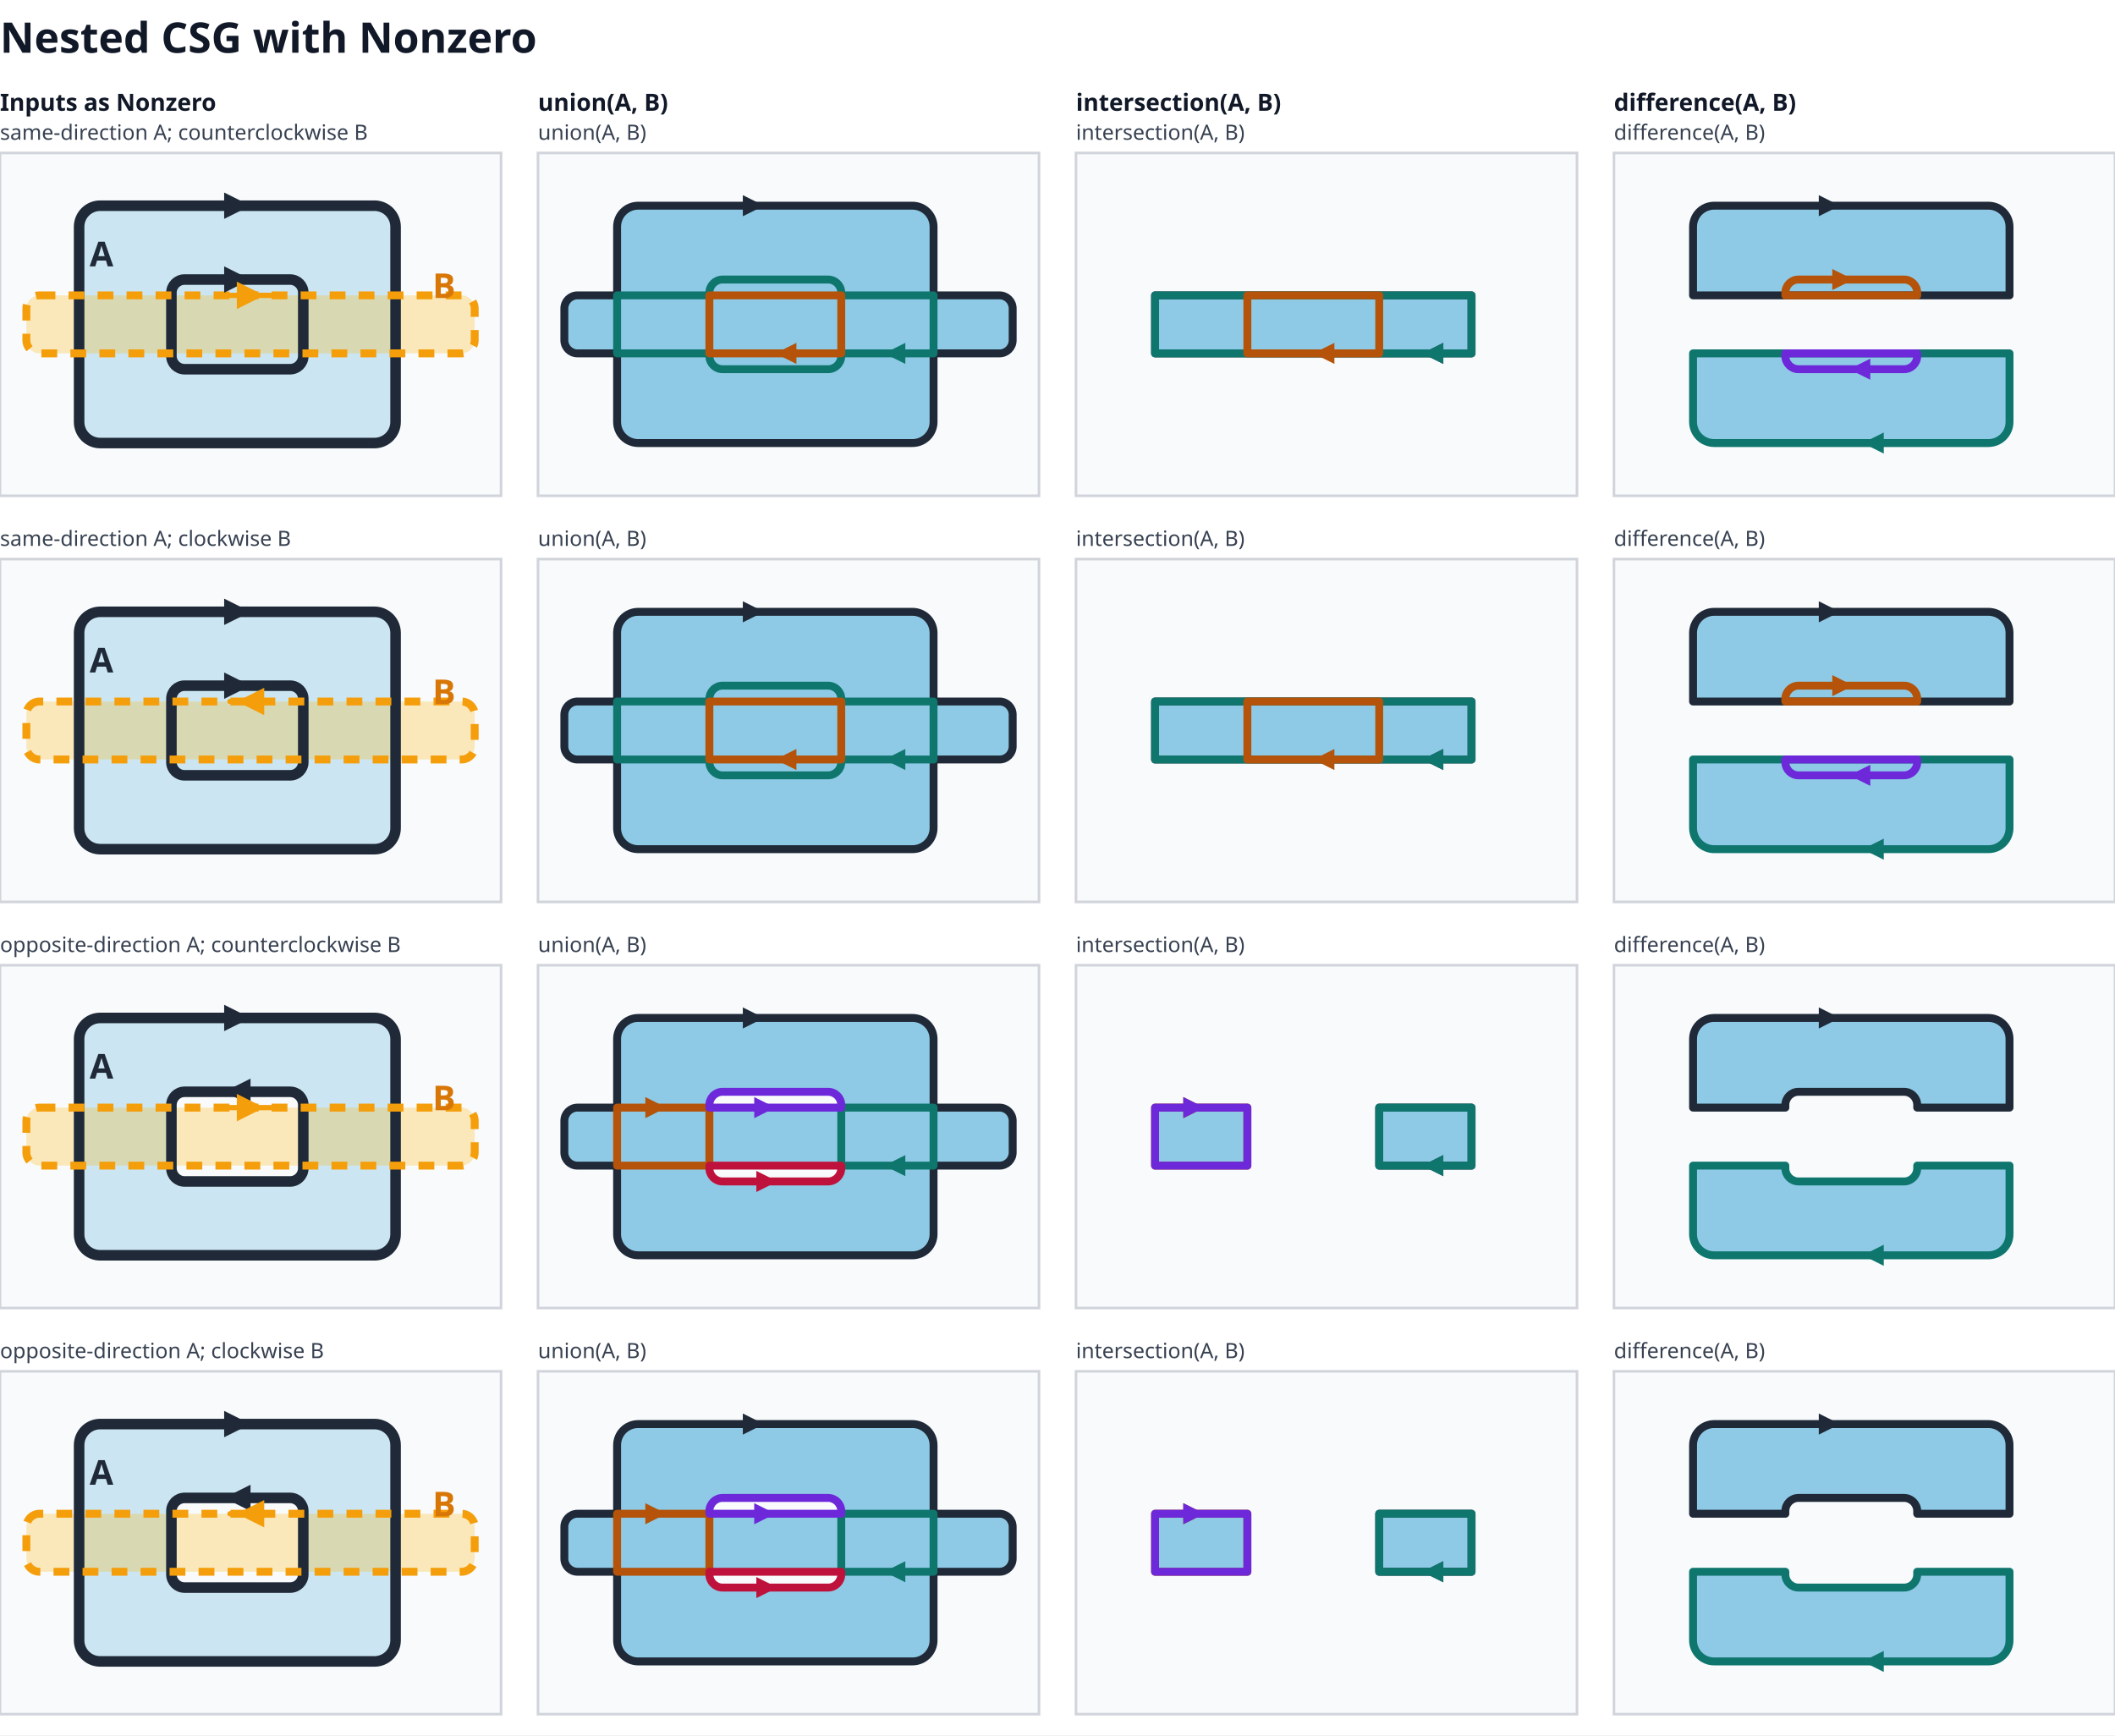
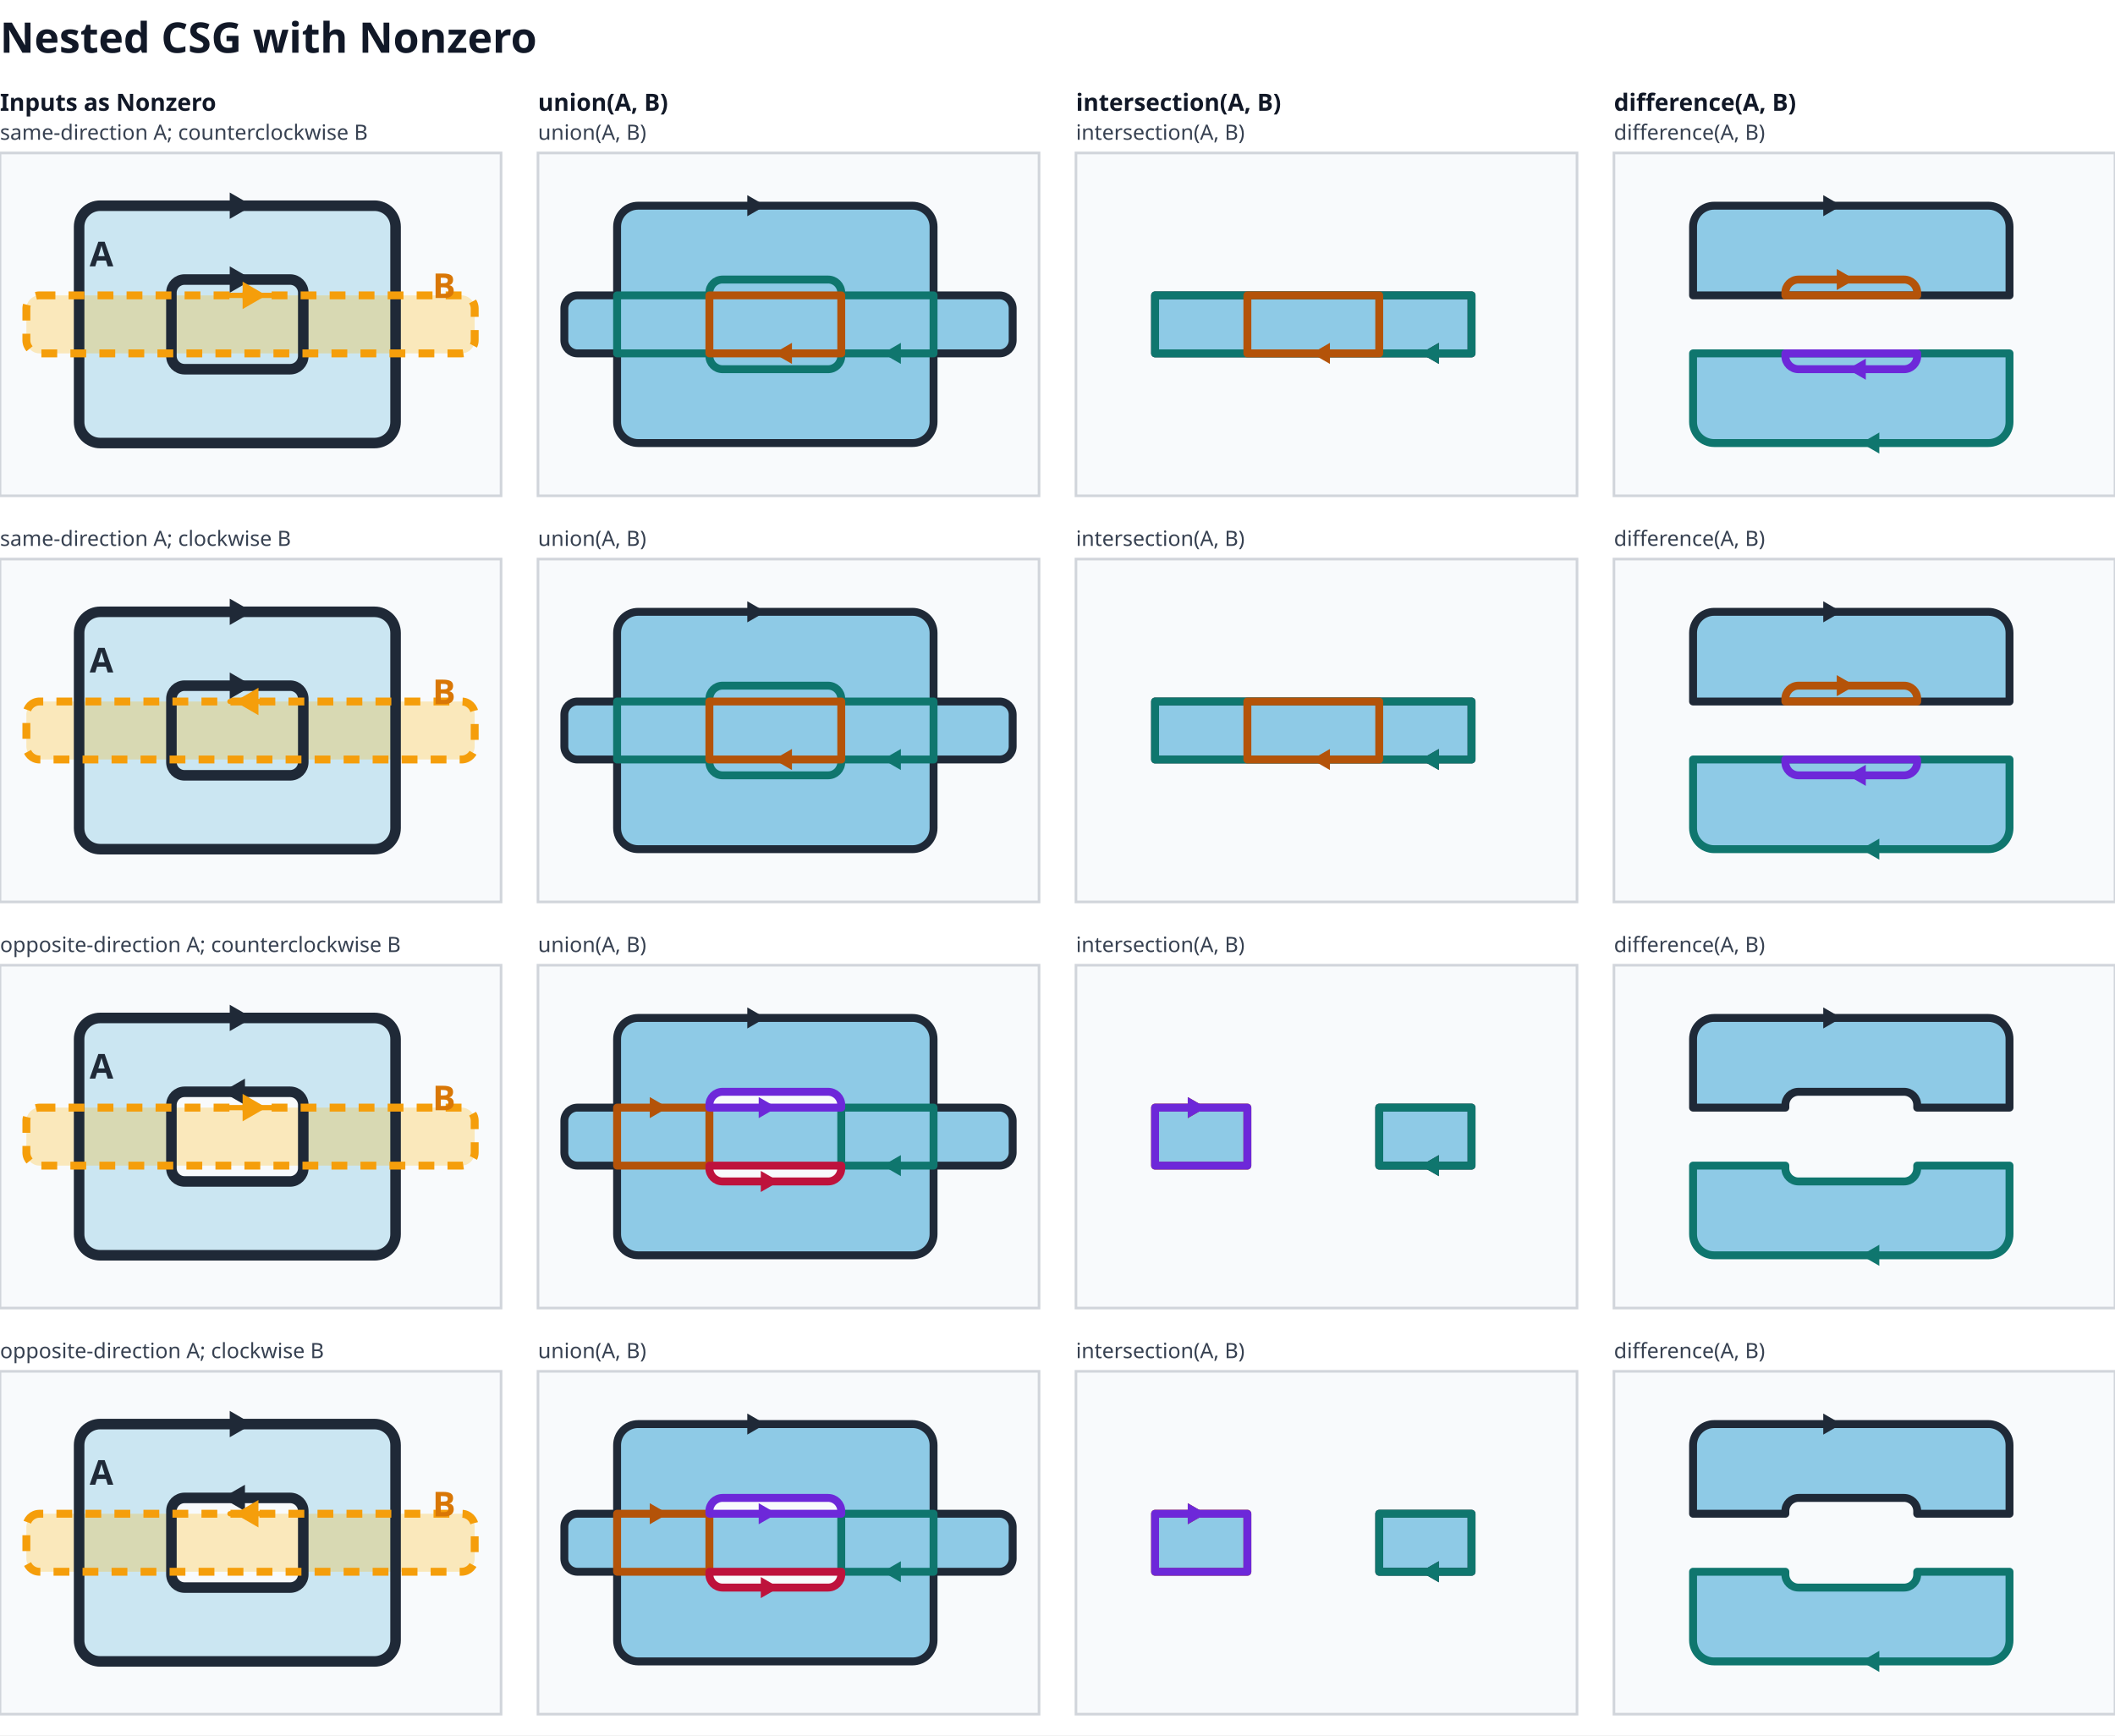
<svg xmlns="http://www.w3.org/2000/svg" viewBox="0 0 802 658">
  <rect x="0" y="0" width="802" height="658" style="fill: #ffffff; stroke: none" />
  <text x="0" y="20" font-size="16" style="fill: #111827; font-family: system-ui, sans-serif; font-weight: 700">Nested CSG with Nonzero</text>
  <text x="0" y="42" font-size="9" style="fill: #111827; font-family: system-ui, sans-serif; font-weight: 700">Inputs as Nonzero</text>
  <text x="204" y="42" font-size="9" style="fill: #111827; font-family: system-ui, sans-serif; font-weight: 700">union(A, B)</text>
  <text x="408" y="42" font-size="9" style="fill: #111827; font-family: system-ui, sans-serif; font-weight: 700">intersection(A, B)</text>
  <text x="612" y="42" font-size="9" style="fill: #111827; font-family: system-ui, sans-serif; font-weight: 700">difference(A, B)</text>
  <rect x="0" y="58" width="190" height="130" style="fill: #f8fafc; stroke: #d1d5db; stroke-width: 1" />
  <text x="0" y="53" font-size="8" style="fill: #374151; font-family: system-ui, sans-serif">same-direction A; counterclockwise B</text>
  <path d="M 38 78 H 142 A 8 8 0 0 1 150 86 V 160 A 8 8 0 0 1 142 168 H 38 A 8 8 0 0 1 30 160 V 86 A 8 8 0 0 1 38 78 Z M 70 106 H 110 A 5 5 0 0 1 115 111 V 135 A 5 5 0 0 1 110 140 H 70 A 5 5 0 0 1 65 135 V 111 A 5 5 0 0 1 70 106 Z" style="fill: rgba(142, 202, 230, 0.42); fill-rule: nonzero; stroke: none" />
  <path d="M 15 112 H 175 A 5 5 0 0 1 180 117 V 129 A 5 5 0 0 1 175 134 H 15 A 5 5 0 0 1 10 129 V 117 A 5 5 0 0 1 15 112 Z" style="fill: rgba(255, 183, 3, 0.26); fill-rule: nonzero; stroke: none" />
  <path d="M 38 78 H 142 A 8 8 0 0 1 150 86 V 160 A 8 8 0 0 1 142 168 H 38 A 8 8 0 0 1 30 160 V 86 A 8 8 0 0 1 38 78 Z M 70 106 H 110 A 5 5 0 0 1 115 111 V 135 A 5 5 0 0 1 110 140 H 70 A 5 5 0 0 1 65 135 V 111 A 5 5 0 0 1 70 106 Z" style="fill: none; stroke: #1f2937; stroke-width: 4; stroke-linejoin: round" />
  <path d="M 15 112 H 175 A 5 5 0 0 1 180 117 V 129 A 5 5 0 0 1 175 134 H 15 A 5 5 0 0 1 10 129 V 117 A 5 5 0 0 1 15 112 Z" style="fill: none; stroke: #f59e0b; stroke-width: 3; stroke-dasharray: 6 5; stroke-linejoin: round" />
  <text x="34" y="101" font-size="13" style="fill: #1f2937; font-family: system-ui, sans-serif; font-weight: 700">A</text>
  <text x="164" y="113" font-size="13" style="fill: #d97706; font-family: system-ui, sans-serif; font-weight: 700">B</text>
  <path d="M 82.5 78 H 97.5" style="fill: none; stroke: #1f2937; stroke-width: 2; stroke-linecap: round" />
-   <path d="M 95 78 L 85 83 V 73 Z" style="fill: #1f2937; stroke: none" />
+   <path d="M 95.773 78 L 87.113 83 V 73 Z" style="fill: #1f2937; stroke: none" />
  <path d="M 82.5 106 H 97.5" style="fill: none; stroke: #1f2937; stroke-width: 2; stroke-linecap: round" />
-   <path d="M 95 106 L 85 111 V 101 Z" style="fill: #1f2937; stroke: none" />
+   <path d="M 95.773 106 L 87.113 111 V 101 Z" style="fill: #1f2937; stroke: none" />
  <path d="M 87.2 112 H 102.8" style="fill: none; stroke: #f59e0b; stroke-width: 2; stroke-linecap: round" />
-   <path d="M 100.2 112 L 89.8 117.2 V 106.8 Z" style="fill: #f59e0b; stroke: none" />
+   <path d="M 101.004 112 L 91.998 117.2 V 106.8 Z" style="fill: #f59e0b; stroke: none" />
  <rect x="204" y="58" width="190" height="130" style="fill: #f8fafc; stroke: #d1d5db; stroke-width: 1" />
  <text x="204" y="53" font-size="8" style="fill: #374151; font-family: system-ui, sans-serif">union(A, B)</text>
  <path d="M 242 78 H 346 A 8 8 0 0 1 354 86 V 112 H 379 A 5 5 0 0 1 384 117 V 129 A 5 5 0 0 1 379 134 H 354 V 160 A 8 8 0 0 1 346 168 H 242 A 8 8 0 0 1 234 160 V 134 H 219 A 5 5 0 0 1 214 129 V 117 A 5 5 0 0 1 219 112 H 234 V 86 A 8 8 0 0 1 242 78 Z M 354 112 V 134 H 319 V 135 A 5 5 0 0 1 314 140 H 274 A 5 5 0 0 1 269 135 V 134 H 234 V 112 H 269 V 111 A 5 5 0 0 1 274 106 H 314 A 5 5 0 0 1 319 111 V 112 Z M 319 112 V 134 H 269 V 112 Z" style="fill: #8ecae6; fill-rule: nonzero; stroke: none" />
  <path d="M 242 78 H 346 A 8 8 0 0 1 354 86 V 112 H 379 A 5 5 0 0 1 384 117 V 129 A 5 5 0 0 1 379 134 H 354 V 160 A 8 8 0 0 1 346 168 H 242 A 8 8 0 0 1 234 160 V 134 H 219 A 5 5 0 0 1 214 129 V 117 A 5 5 0 0 1 219 112 H 234 V 86 A 8 8 0 0 1 242 78 Z" style="fill: none; stroke: #1f2937; stroke-width: 3.0; stroke-linejoin: round" />
  <path d="M 279.68 78 H 291.68" style="fill: none; stroke: #1f2937; stroke-width: 2; stroke-linecap: round" />
-   <path d="M 289.68 78 L 281.68 82 V 74 Z" style="fill: #1f2937; stroke: none" />
+   <path d="M 290.299 78 L 283.371 82 V 74 Z" style="fill: #1f2937; stroke: none" />
  <path d="M 354 112 V 134 H 319 V 135 A 5 5 0 0 1 314 140 H 274 A 5 5 0 0 1 269 135 V 134 H 234 V 112 H 269 V 111 A 5 5 0 0 1 274 106 H 314 A 5 5 0 0 1 319 111 V 112 Z" style="fill: none; stroke: #0f766e; stroke-width: 3.0; stroke-linejoin: round" />
  <path d="M 345.3 134 H 333.3" style="fill: none; stroke: #0f766e; stroke-width: 2; stroke-linecap: round" />
-   <path d="M 335.3 134 L 343.3 130 V 138 Z" style="fill: #0f766e; stroke: none" />
+   <path d="M 334.681 134 L 341.609 130 V 138 Z" style="fill: #0f766e; stroke: none" />
  <path d="M 319 112 V 134 H 269 V 112 Z" style="fill: none; stroke: #b45309; stroke-width: 3.0; stroke-linejoin: round" />
  <path d="M 304 134 H 292" style="fill: none; stroke: #b45309; stroke-width: 2; stroke-linecap: round" />
-   <path d="M 294 134 L 302 130 V 138 Z" style="fill: #b45309; stroke: none" />
+   <path d="M 293.381 134 L 300.309 130 V 138 Z" style="fill: #b45309; stroke: none" />
  <rect x="408" y="58" width="190" height="130" style="fill: #f8fafc; stroke: #d1d5db; stroke-width: 1" />
  <text x="408" y="53" font-size="8" style="fill: #374151; font-family: system-ui, sans-serif">intersection(A, B)</text>
  <path d="M 558 112 V 134 H 523 H 473 H 438 V 112 H 473 H 523 Z M 558 112 V 134 H 523 H 473 H 438 V 112 H 473 H 523 Z M 523 112 V 134 H 473 V 112 Z" style="fill: #8ecae6; fill-rule: nonzero; stroke: none" />
  <path d="M 558 112 V 134 H 523 H 473 H 438 V 112 H 473 H 523 Z" style="fill: none; stroke: #1f2937; stroke-width: 3.0; stroke-linejoin: round" />
  <path d="M 549.3 134 H 537.3" style="fill: none; stroke: #1f2937; stroke-width: 2; stroke-linecap: round" />
-   <path d="M 539.3 134 L 547.3 130 V 138 Z" style="fill: #1f2937; stroke: none" />
+   <path d="M 538.681 134 L 545.609 130 V 138 Z" style="fill: #1f2937; stroke: none" />
  <path d="M 558 112 V 134 H 523 H 473 H 438 V 112 H 473 H 523 Z" style="fill: none; stroke: #0f766e; stroke-width: 3.0; stroke-linejoin: round" />
  <path d="M 549.3 134 H 537.3" style="fill: none; stroke: #0f766e; stroke-width: 2; stroke-linecap: round" />
-   <path d="M 539.3 134 L 547.3 130 V 138 Z" style="fill: #0f766e; stroke: none" />
+   <path d="M 538.681 134 L 545.609 130 V 138 Z" style="fill: #0f766e; stroke: none" />
  <path d="M 523 112 V 134 H 473 V 112 Z" style="fill: none; stroke: #b45309; stroke-width: 3.0; stroke-linejoin: round" />
  <path d="M 508 134 H 496" style="fill: none; stroke: #b45309; stroke-width: 2; stroke-linecap: round" />
-   <path d="M 498 134 L 506 130 V 138 Z" style="fill: #b45309; stroke: none" />
+   <path d="M 497.381 134 L 504.309 130 V 138 Z" style="fill: #b45309; stroke: none" />
  <rect x="612" y="58" width="190" height="130" style="fill: #f8fafc; stroke: #d1d5db; stroke-width: 1" />
  <text x="612" y="53" font-size="8" style="fill: #374151; font-family: system-ui, sans-serif">difference(A, B)</text>
  <path d="M 650 78 H 754 A 8 8 0 0 1 762 86 V 112 H 727 H 677 H 642 V 86 A 8 8 0 0 1 650 78 Z M 762 134 V 160 A 8 8 0 0 1 754 168 H 650 A 8 8 0 0 1 642 160 V 134 H 677 H 727 Z M 682 106 H 722 A 5 5 0 0 1 727 111 V 112 H 677 V 111 A 5 5 0 0 1 682 106 Z M 727 134 V 135 A 5 5 0 0 1 722 140 H 682 A 5 5 0 0 1 677 135 V 134 Z" style="fill: #8ecae6; fill-rule: nonzero; stroke: none" />
  <path d="M 650 78 H 754 A 8 8 0 0 1 762 86 V 112 H 727 H 677 H 642 V 86 A 8 8 0 0 1 650 78 Z" style="fill: none; stroke: #1f2937; stroke-width: 3.0; stroke-linejoin: round" />
  <path d="M 687.68 78 H 699.68" style="fill: none; stroke: #1f2937; stroke-width: 2; stroke-linecap: round" />
-   <path d="M 697.68 78 L 689.68 82 V 74 Z" style="fill: #1f2937; stroke: none" />
+   <path d="M 698.299 78 L 691.371 82 V 74 Z" style="fill: #1f2937; stroke: none" />
  <path d="M 762 134 V 160 A 8 8 0 0 1 754 168 H 650 A 8 8 0 0 1 642 160 V 134 H 677 H 727 Z" style="fill: none; stroke: #0f766e; stroke-width: 3.0; stroke-linejoin: round" />
  <path d="M 716.32 168 H 704.32" style="fill: none; stroke: #0f766e; stroke-width: 2; stroke-linecap: round" />
-   <path d="M 706.32 168 L 714.32 164 V 172 Z" style="fill: #0f766e; stroke: none" />
+   <path d="M 705.701 168 L 712.629 164 V 172 Z" style="fill: #0f766e; stroke: none" />
  <path d="M 682 106 H 722 A 5 5 0 0 1 727 111 V 112 H 677 V 111 A 5 5 0 0 1 682 106 Z" style="fill: none; stroke: #b45309; stroke-width: 3.0; stroke-linejoin: round" />
  <path d="M 692.8 106 H 704.8" style="fill: none; stroke: #b45309; stroke-width: 2; stroke-linecap: round" />
-   <path d="M 702.8 106 L 694.8 110 V 102 Z" style="fill: #b45309; stroke: none" />
+   <path d="M 703.419 106 L 696.491 110 V 102 Z" style="fill: #b45309; stroke: none" />
  <path d="M 727 134 V 135 A 5 5 0 0 1 722 140 H 682 A 5 5 0 0 1 677 135 V 134 Z" style="fill: none; stroke: #6d28d9; stroke-width: 3.0; stroke-linejoin: round" />
  <path d="M 711.2 140 H 699.2" style="fill: none; stroke: #6d28d9; stroke-width: 2; stroke-linecap: round" />
-   <path d="M 701.2 140 L 709.2 136 V 144 Z" style="fill: #6d28d9; stroke: none" />
+   <path d="M 700.581 140 L 707.509 136 V 144 Z" style="fill: #6d28d9; stroke: none" />
  <rect x="0" y="212" width="190" height="130" style="fill: #f8fafc; stroke: #d1d5db; stroke-width: 1" />
  <text x="0" y="207" font-size="8" style="fill: #374151; font-family: system-ui, sans-serif">same-direction A; clockwise B</text>
  <path d="M 38 232 H 142 A 8 8 0 0 1 150 240 V 314 A 8 8 0 0 1 142 322 H 38 A 8 8 0 0 1 30 314 V 240 A 8 8 0 0 1 38 232 Z M 70 260 H 110 A 5 5 0 0 1 115 265 V 289 A 5 5 0 0 1 110 294 H 70 A 5 5 0 0 1 65 289 V 265 A 5 5 0 0 1 70 260 Z" style="fill: rgba(142, 202, 230, 0.42); fill-rule: nonzero; stroke: none" />
  <path d="M 15 266 A 5 5 0 0 0 10 271 V 283 A 5 5 0 0 0 15 288 H 175 A 5 5 0 0 0 180 283 V 271 A 5 5 0 0 0 175 266 Z" style="fill: rgba(255, 183, 3, 0.26); fill-rule: nonzero; stroke: none" />
  <path d="M 38 232 H 142 A 8 8 0 0 1 150 240 V 314 A 8 8 0 0 1 142 322 H 38 A 8 8 0 0 1 30 314 V 240 A 8 8 0 0 1 38 232 Z M 70 260 H 110 A 5 5 0 0 1 115 265 V 289 A 5 5 0 0 1 110 294 H 70 A 5 5 0 0 1 65 289 V 265 A 5 5 0 0 1 70 260 Z" style="fill: none; stroke: #1f2937; stroke-width: 4; stroke-linejoin: round" />
  <path d="M 15 266 A 5 5 0 0 0 10 271 V 283 A 5 5 0 0 0 15 288 H 175 A 5 5 0 0 0 180 283 V 271 A 5 5 0 0 0 175 266 Z" style="fill: none; stroke: #f59e0b; stroke-width: 3; stroke-dasharray: 6 5; stroke-linejoin: round" />
  <text x="34" y="255" font-size="13" style="fill: #1f2937; font-family: system-ui, sans-serif; font-weight: 700">A</text>
  <text x="164" y="267" font-size="13" style="fill: #d97706; font-family: system-ui, sans-serif; font-weight: 700">B</text>
  <path d="M 82.5 232 H 97.5" style="fill: none; stroke: #1f2937; stroke-width: 2; stroke-linecap: round" />
-   <path d="M 95 232 L 85 237 V 227 Z" style="fill: #1f2937; stroke: none" />
+   <path d="M 95.773 232 L 87.113 237 V 227 Z" style="fill: #1f2937; stroke: none" />
  <path d="M 82.5 260 H 97.5" style="fill: none; stroke: #1f2937; stroke-width: 2; stroke-linecap: round" />
-   <path d="M 95 260 L 85 265 V 255 Z" style="fill: #1f2937; stroke: none" />
+   <path d="M 95.773 260 L 87.113 265 V 255 Z" style="fill: #1f2937; stroke: none" />
  <path d="M 102.8 266 H 87.2" style="fill: none; stroke: #f59e0b; stroke-width: 2; stroke-linecap: round" />
-   <path d="M 89.8 266 L 100.2 260.8 V 271.2 Z" style="fill: #f59e0b; stroke: none" />
+   <path d="M 88.996 266 L 98.002 260.8 V 271.2 Z" style="fill: #f59e0b; stroke: none" />
  <rect x="204" y="212" width="190" height="130" style="fill: #f8fafc; stroke: #d1d5db; stroke-width: 1" />
  <text x="204" y="207" font-size="8" style="fill: #374151; font-family: system-ui, sans-serif">union(A, B)</text>
  <path d="M 242 232 H 346 A 8 8 0 0 1 354 240 V 266 H 379 A 5 5 0 0 1 384 271 V 283 A 5 5 0 0 1 379 288 H 354 V 314 A 8 8 0 0 1 346 322 H 242 A 8 8 0 0 1 234 314 V 288 H 219 A 5 5 0 0 1 214 283 V 271 A 5 5 0 0 1 219 266 H 234 V 240 A 8 8 0 0 1 242 232 Z M 354 266 V 288 H 319 V 289 A 5 5 0 0 1 314 294 H 274 A 5 5 0 0 1 269 289 V 288 H 234 V 266 H 269 V 265 A 5 5 0 0 1 274 260 H 314 A 5 5 0 0 1 319 265 V 266 Z M 319 266 V 288 H 269 V 266 Z" style="fill: #8ecae6; fill-rule: nonzero; stroke: none" />
  <path d="M 242 232 H 346 A 8 8 0 0 1 354 240 V 266 H 379 A 5 5 0 0 1 384 271 V 283 A 5 5 0 0 1 379 288 H 354 V 314 A 8 8 0 0 1 346 322 H 242 A 8 8 0 0 1 234 314 V 288 H 219 A 5 5 0 0 1 214 283 V 271 A 5 5 0 0 1 219 266 H 234 V 240 A 8 8 0 0 1 242 232 Z" style="fill: none; stroke: #1f2937; stroke-width: 3.0; stroke-linejoin: round" />
  <path d="M 279.68 232 H 291.68" style="fill: none; stroke: #1f2937; stroke-width: 2; stroke-linecap: round" />
-   <path d="M 289.68 232 L 281.68 236 V 228 Z" style="fill: #1f2937; stroke: none" />
+   <path d="M 290.299 232 L 283.371 236 V 228 Z" style="fill: #1f2937; stroke: none" />
  <path d="M 354 266 V 288 H 319 V 289 A 5 5 0 0 1 314 294 H 274 A 5 5 0 0 1 269 289 V 288 H 234 V 266 H 269 V 265 A 5 5 0 0 1 274 260 H 314 A 5 5 0 0 1 319 265 V 266 Z" style="fill: none; stroke: #0f766e; stroke-width: 3.0; stroke-linejoin: round" />
  <path d="M 345.3 288 H 333.3" style="fill: none; stroke: #0f766e; stroke-width: 2; stroke-linecap: round" />
-   <path d="M 335.3 288 L 343.3 284 V 292 Z" style="fill: #0f766e; stroke: none" />
+   <path d="M 334.681 288 L 341.609 284 V 292 Z" style="fill: #0f766e; stroke: none" />
  <path d="M 319 266 V 288 H 269 V 266 Z" style="fill: none; stroke: #b45309; stroke-width: 3.0; stroke-linejoin: round" />
  <path d="M 304 288 H 292" style="fill: none; stroke: #b45309; stroke-width: 2; stroke-linecap: round" />
-   <path d="M 294 288 L 302 284 V 292 Z" style="fill: #b45309; stroke: none" />
+   <path d="M 293.381 288 L 300.309 284 V 292 Z" style="fill: #b45309; stroke: none" />
  <rect x="408" y="212" width="190" height="130" style="fill: #f8fafc; stroke: #d1d5db; stroke-width: 1" />
  <text x="408" y="207" font-size="8" style="fill: #374151; font-family: system-ui, sans-serif">intersection(A, B)</text>
  <path d="M 558 266 V 288 H 523 H 473 H 438 V 266 H 473 H 523 Z M 558 266 V 288 H 523 H 473 H 438 V 266 H 473 H 523 Z M 523 266 V 288 H 473 V 266 Z" style="fill: #8ecae6; fill-rule: nonzero; stroke: none" />
  <path d="M 558 266 V 288 H 523 H 473 H 438 V 266 H 473 H 523 Z" style="fill: none; stroke: #1f2937; stroke-width: 3.0; stroke-linejoin: round" />
  <path d="M 549.3 288 H 537.3" style="fill: none; stroke: #1f2937; stroke-width: 2; stroke-linecap: round" />
-   <path d="M 539.3 288 L 547.3 284 V 292 Z" style="fill: #1f2937; stroke: none" />
+   <path d="M 538.681 288 L 545.609 284 V 292 Z" style="fill: #1f2937; stroke: none" />
  <path d="M 558 266 V 288 H 523 H 473 H 438 V 266 H 473 H 523 Z" style="fill: none; stroke: #0f766e; stroke-width: 3.0; stroke-linejoin: round" />
  <path d="M 549.3 288 H 537.3" style="fill: none; stroke: #0f766e; stroke-width: 2; stroke-linecap: round" />
-   <path d="M 539.3 288 L 547.3 284 V 292 Z" style="fill: #0f766e; stroke: none" />
+   <path d="M 538.681 288 L 545.609 284 V 292 Z" style="fill: #0f766e; stroke: none" />
  <path d="M 523 266 V 288 H 473 V 266 Z" style="fill: none; stroke: #b45309; stroke-width: 3.0; stroke-linejoin: round" />
  <path d="M 508 288 H 496" style="fill: none; stroke: #b45309; stroke-width: 2; stroke-linecap: round" />
-   <path d="M 498 288 L 506 284 V 292 Z" style="fill: #b45309; stroke: none" />
+   <path d="M 497.381 288 L 504.309 284 V 292 Z" style="fill: #b45309; stroke: none" />
  <rect x="612" y="212" width="190" height="130" style="fill: #f8fafc; stroke: #d1d5db; stroke-width: 1" />
  <text x="612" y="207" font-size="8" style="fill: #374151; font-family: system-ui, sans-serif">difference(A, B)</text>
  <path d="M 650 232 H 754 A 8 8 0 0 1 762 240 V 266 H 727 H 677 H 642 V 240 A 8 8 0 0 1 650 232 Z M 762 288 V 314 A 8 8 0 0 1 754 322 H 650 A 8 8 0 0 1 642 314 V 288 H 677 H 727 Z M 682 260 H 722 A 5 5 0 0 1 727 265 V 266 H 677 V 265 A 5 5 0 0 1 682 260 Z M 727 288 V 289 A 5 5 0 0 1 722 294 H 682 A 5 5 0 0 1 677 289 V 288 Z" style="fill: #8ecae6; fill-rule: nonzero; stroke: none" />
  <path d="M 650 232 H 754 A 8 8 0 0 1 762 240 V 266 H 727 H 677 H 642 V 240 A 8 8 0 0 1 650 232 Z" style="fill: none; stroke: #1f2937; stroke-width: 3.0; stroke-linejoin: round" />
  <path d="M 687.68 232 H 699.68" style="fill: none; stroke: #1f2937; stroke-width: 2; stroke-linecap: round" />
-   <path d="M 697.68 232 L 689.68 236 V 228 Z" style="fill: #1f2937; stroke: none" />
+   <path d="M 698.299 232 L 691.371 236 V 228 Z" style="fill: #1f2937; stroke: none" />
  <path d="M 762 288 V 314 A 8 8 0 0 1 754 322 H 650 A 8 8 0 0 1 642 314 V 288 H 677 H 727 Z" style="fill: none; stroke: #0f766e; stroke-width: 3.0; stroke-linejoin: round" />
  <path d="M 716.32 322 H 704.32" style="fill: none; stroke: #0f766e; stroke-width: 2; stroke-linecap: round" />
-   <path d="M 706.32 322 L 714.32 318 V 326 Z" style="fill: #0f766e; stroke: none" />
+   <path d="M 705.701 322 L 712.629 318 V 326 Z" style="fill: #0f766e; stroke: none" />
  <path d="M 682 260 H 722 A 5 5 0 0 1 727 265 V 266 H 677 V 265 A 5 5 0 0 1 682 260 Z" style="fill: none; stroke: #b45309; stroke-width: 3.0; stroke-linejoin: round" />
  <path d="M 692.8 260 H 704.8" style="fill: none; stroke: #b45309; stroke-width: 2; stroke-linecap: round" />
-   <path d="M 702.8 260 L 694.8 264 V 256 Z" style="fill: #b45309; stroke: none" />
+   <path d="M 703.419 260 L 696.491 264 V 256 Z" style="fill: #b45309; stroke: none" />
  <path d="M 727 288 V 289 A 5 5 0 0 1 722 294 H 682 A 5 5 0 0 1 677 289 V 288 Z" style="fill: none; stroke: #6d28d9; stroke-width: 3.0; stroke-linejoin: round" />
  <path d="M 711.2 294 H 699.2" style="fill: none; stroke: #6d28d9; stroke-width: 2; stroke-linecap: round" />
-   <path d="M 701.2 294 L 709.2 290 V 298 Z" style="fill: #6d28d9; stroke: none" />
+   <path d="M 700.581 294 L 707.509 290 V 298 Z" style="fill: #6d28d9; stroke: none" />
  <rect x="0" y="366" width="190" height="130" style="fill: #f8fafc; stroke: #d1d5db; stroke-width: 1" />
  <text x="0" y="361" font-size="8" style="fill: #374151; font-family: system-ui, sans-serif">opposite-direction A; counterclockwise B</text>
  <path d="M 38 386 H 142 A 8 8 0 0 1 150 394 V 468 A 8 8 0 0 1 142 476 H 38 A 8 8 0 0 1 30 468 V 394 A 8 8 0 0 1 38 386 Z M 70 414 A 5 5 0 0 0 65 419 V 443 A 5 5 0 0 0 70 448 H 110 A 5 5 0 0 0 115 443 V 419 A 5 5 0 0 0 110 414 Z" style="fill: rgba(142, 202, 230, 0.42); fill-rule: nonzero; stroke: none" />
  <path d="M 15 420 H 175 A 5 5 0 0 1 180 425 V 437 A 5 5 0 0 1 175 442 H 15 A 5 5 0 0 1 10 437 V 425 A 5 5 0 0 1 15 420 Z" style="fill: rgba(255, 183, 3, 0.26); fill-rule: nonzero; stroke: none" />
  <path d="M 38 386 H 142 A 8 8 0 0 1 150 394 V 468 A 8 8 0 0 1 142 476 H 38 A 8 8 0 0 1 30 468 V 394 A 8 8 0 0 1 38 386 Z M 70 414 A 5 5 0 0 0 65 419 V 443 A 5 5 0 0 0 70 448 H 110 A 5 5 0 0 0 115 443 V 419 A 5 5 0 0 0 110 414 Z" style="fill: none; stroke: #1f2937; stroke-width: 4; stroke-linejoin: round" />
  <path d="M 15 420 H 175 A 5 5 0 0 1 180 425 V 437 A 5 5 0 0 1 175 442 H 15 A 5 5 0 0 1 10 437 V 425 A 5 5 0 0 1 15 420 Z" style="fill: none; stroke: #f59e0b; stroke-width: 3; stroke-dasharray: 6 5; stroke-linejoin: round" />
  <text x="34" y="409" font-size="13" style="fill: #1f2937; font-family: system-ui, sans-serif; font-weight: 700">A</text>
  <text x="164" y="421" font-size="13" style="fill: #d97706; font-family: system-ui, sans-serif; font-weight: 700">B</text>
  <path d="M 82.5 386 H 97.5" style="fill: none; stroke: #1f2937; stroke-width: 2; stroke-linecap: round" />
-   <path d="M 95 386 L 85 391 V 381 Z" style="fill: #1f2937; stroke: none" />
+   <path d="M 95.773 386 L 87.113 391 V 381 Z" style="fill: #1f2937; stroke: none" />
  <path d="M 97.5 414 H 82.5" style="fill: none; stroke: #1f2937; stroke-width: 2; stroke-linecap: round" />
-   <path d="M 85 414 L 95 409 V 419 Z" style="fill: #1f2937; stroke: none" />
+   <path d="M 84.227 414 L 92.887 409 V 419 Z" style="fill: #1f2937; stroke: none" />
  <path d="M 87.2 420 H 102.8" style="fill: none; stroke: #f59e0b; stroke-width: 2; stroke-linecap: round" />
-   <path d="M 100.2 420 L 89.8 425.2 V 414.8 Z" style="fill: #f59e0b; stroke: none" />
+   <path d="M 101.004 420 L 91.998 425.2 V 414.8 Z" style="fill: #f59e0b; stroke: none" />
  <rect x="204" y="366" width="190" height="130" style="fill: #f8fafc; stroke: #d1d5db; stroke-width: 1" />
  <text x="204" y="361" font-size="8" style="fill: #374151; font-family: system-ui, sans-serif">union(A, B)</text>
  <path d="M 242 386 H 346 A 8 8 0 0 1 354 394 V 420 H 379 A 5 5 0 0 1 384 425 V 437 A 5 5 0 0 1 379 442 H 354 V 468 A 8 8 0 0 1 346 476 H 242 A 8 8 0 0 1 234 468 V 442 H 219 A 5 5 0 0 1 214 437 V 425 A 5 5 0 0 1 219 420 H 234 V 394 A 8 8 0 0 1 242 386 Z M 354 420 V 442 H 319 V 420 Z M 234 442 V 420 H 269 V 442 Z M 274 414 A 5 5 0 0 0 269 419 V 420 H 319 V 419 A 5 5 0 0 0 314 414 Z M 269 442 V 443 A 5 5 0 0 0 274 448 H 314 A 5 5 0 0 0 319 443 V 442 Z" style="fill: #8ecae6; fill-rule: nonzero; stroke: none" />
  <path d="M 242 386 H 346 A 8 8 0 0 1 354 394 V 420 H 379 A 5 5 0 0 1 384 425 V 437 A 5 5 0 0 1 379 442 H 354 V 468 A 8 8 0 0 1 346 476 H 242 A 8 8 0 0 1 234 468 V 442 H 219 A 5 5 0 0 1 214 437 V 425 A 5 5 0 0 1 219 420 H 234 V 394 A 8 8 0 0 1 242 386 Z" style="fill: none; stroke: #1f2937; stroke-width: 3.0; stroke-linejoin: round" />
  <path d="M 279.68 386 H 291.68" style="fill: none; stroke: #1f2937; stroke-width: 2; stroke-linecap: round" />
-   <path d="M 289.68 386 L 281.68 390 V 382 Z" style="fill: #1f2937; stroke: none" />
+   <path d="M 290.299 386 L 283.371 390 V 382 Z" style="fill: #1f2937; stroke: none" />
  <path d="M 354 420 V 442 H 319 V 420 Z" style="fill: none; stroke: #0f766e; stroke-width: 3.0; stroke-linejoin: round" />
  <path d="M 345.3 442 H 333.3" style="fill: none; stroke: #0f766e; stroke-width: 2; stroke-linecap: round" />
-   <path d="M 335.3 442 L 343.3 438 V 446 Z" style="fill: #0f766e; stroke: none" />
+   <path d="M 334.681 442 L 341.609 438 V 446 Z" style="fill: #0f766e; stroke: none" />
  <path d="M 234 442 V 420 H 269 V 442 Z" style="fill: none; stroke: #b45309; stroke-width: 3.0; stroke-linejoin: round" />
  <path d="M 242.7 420 H 254.7" style="fill: none; stroke: #b45309; stroke-width: 2; stroke-linecap: round" />
-   <path d="M 252.7 420 L 244.7 424 V 416 Z" style="fill: #b45309; stroke: none" />
+   <path d="M 253.319 420 L 246.391 424 V 416 Z" style="fill: #b45309; stroke: none" />
  <path d="M 274 414 A 5 5 0 0 0 269 419 V 420 H 319 V 419 A 5 5 0 0 0 314 414 Z" style="fill: none; stroke: #6d28d9; stroke-width: 3.0; stroke-linejoin: round" />
  <path d="M 284 420 H 296" style="fill: none; stroke: #6d28d9; stroke-width: 2; stroke-linecap: round" />
-   <path d="M 294 420 L 286 424 V 416 Z" style="fill: #6d28d9; stroke: none" />
+   <path d="M 294.619 420 L 287.691 424 V 416 Z" style="fill: #6d28d9; stroke: none" />
  <path d="M 269 442 V 443 A 5 5 0 0 0 274 448 H 314 A 5 5 0 0 0 319 443 V 442 Z" style="fill: none; stroke: #be123c; stroke-width: 3.0; stroke-linejoin: round" />
  <path d="M 284.8 448 H 296.8" style="fill: none; stroke: #be123c; stroke-width: 2; stroke-linecap: round" />
-   <path d="M 294.8 448 L 286.8 452 V 444 Z" style="fill: #be123c; stroke: none" />
+   <path d="M 295.419 448 L 288.491 452 V 444 Z" style="fill: #be123c; stroke: none" />
  <rect x="408" y="366" width="190" height="130" style="fill: #f8fafc; stroke: #d1d5db; stroke-width: 1" />
  <text x="408" y="361" font-size="8" style="fill: #374151; font-family: system-ui, sans-serif">intersection(A, B)</text>
  <path d="M 558 420 V 442 H 523 V 420 Z M 558 420 V 442 H 523 V 420 Z M 438 442 V 420 H 473 V 442 Z M 438 442 V 420 H 473 V 442 Z" style="fill: #8ecae6; fill-rule: nonzero; stroke: none" />
  <path d="M 558 420 V 442 H 523 V 420 Z" style="fill: none; stroke: #1f2937; stroke-width: 3.0; stroke-linejoin: round" />
  <path d="M 549.3 442 H 537.3" style="fill: none; stroke: #1f2937; stroke-width: 2; stroke-linecap: round" />
-   <path d="M 539.3 442 L 547.3 438 V 446 Z" style="fill: #1f2937; stroke: none" />
+   <path d="M 538.681 442 L 545.609 438 V 446 Z" style="fill: #1f2937; stroke: none" />
  <path d="M 558 420 V 442 H 523 V 420 Z" style="fill: none; stroke: #0f766e; stroke-width: 3.0; stroke-linejoin: round" />
  <path d="M 549.3 442 H 537.3" style="fill: none; stroke: #0f766e; stroke-width: 2; stroke-linecap: round" />
-   <path d="M 539.3 442 L 547.3 438 V 446 Z" style="fill: #0f766e; stroke: none" />
+   <path d="M 538.681 442 L 545.609 438 V 446 Z" style="fill: #0f766e; stroke: none" />
  <path d="M 438 442 V 420 H 473 V 442 Z" style="fill: none; stroke: #b45309; stroke-width: 3.0; stroke-linejoin: round" />
  <path d="M 446.7 420 H 458.7" style="fill: none; stroke: #b45309; stroke-width: 2; stroke-linecap: round" />
-   <path d="M 456.7 420 L 448.7 424 V 416 Z" style="fill: #b45309; stroke: none" />
+   <path d="M 457.319 420 L 450.391 424 V 416 Z" style="fill: #b45309; stroke: none" />
  <path d="M 438 442 V 420 H 473 V 442 Z" style="fill: none; stroke: #6d28d9; stroke-width: 3.0; stroke-linejoin: round" />
  <path d="M 446.7 420 H 458.7" style="fill: none; stroke: #6d28d9; stroke-width: 2; stroke-linecap: round" />
-   <path d="M 456.7 420 L 448.7 424 V 416 Z" style="fill: #6d28d9; stroke: none" />
+   <path d="M 457.319 420 L 450.391 424 V 416 Z" style="fill: #6d28d9; stroke: none" />
  <rect x="612" y="366" width="190" height="130" style="fill: #f8fafc; stroke: #d1d5db; stroke-width: 1" />
  <text x="612" y="361" font-size="8" style="fill: #374151; font-family: system-ui, sans-serif">difference(A, B)</text>
  <path d="M 650 386 H 754 A 8 8 0 0 1 762 394 V 420 H 727 V 419 A 5 5 0 0 0 722 414 H 682 A 5 5 0 0 0 677 419 V 420 H 642 V 394 A 8 8 0 0 1 650 386 Z M 762 442 V 468 A 8 8 0 0 1 754 476 H 650 A 8 8 0 0 1 642 468 V 442 H 677 V 443 A 5 5 0 0 0 682 448 H 722 A 5 5 0 0 0 727 443 V 442 Z" style="fill: #8ecae6; fill-rule: nonzero; stroke: none" />
  <path d="M 650 386 H 754 A 8 8 0 0 1 762 394 V 420 H 727 V 419 A 5 5 0 0 0 722 414 H 682 A 5 5 0 0 0 677 419 V 420 H 642 V 394 A 8 8 0 0 1 650 386 Z" style="fill: none; stroke: #1f2937; stroke-width: 3.0; stroke-linejoin: round" />
  <path d="M 687.68 386 H 699.68" style="fill: none; stroke: #1f2937; stroke-width: 2; stroke-linecap: round" />
-   <path d="M 697.68 386 L 689.68 390 V 382 Z" style="fill: #1f2937; stroke: none" />
+   <path d="M 698.299 386 L 691.371 390 V 382 Z" style="fill: #1f2937; stroke: none" />
  <path d="M 762 442 V 468 A 8 8 0 0 1 754 476 H 650 A 8 8 0 0 1 642 468 V 442 H 677 V 443 A 5 5 0 0 0 682 448 H 722 A 5 5 0 0 0 727 443 V 442 Z" style="fill: none; stroke: #0f766e; stroke-width: 3.0; stroke-linejoin: round" />
  <path d="M 716.32 476 H 704.32" style="fill: none; stroke: #0f766e; stroke-width: 2; stroke-linecap: round" />
-   <path d="M 706.32 476 L 714.32 472 V 480 Z" style="fill: #0f766e; stroke: none" />
+   <path d="M 705.701 476 L 712.629 472 V 480 Z" style="fill: #0f766e; stroke: none" />
  <rect x="0" y="520" width="190" height="130" style="fill: #f8fafc; stroke: #d1d5db; stroke-width: 1" />
  <text x="0" y="515" font-size="8" style="fill: #374151; font-family: system-ui, sans-serif">opposite-direction A; clockwise B</text>
  <path d="M 38 540 H 142 A 8 8 0 0 1 150 548 V 622 A 8 8 0 0 1 142 630 H 38 A 8 8 0 0 1 30 622 V 548 A 8 8 0 0 1 38 540 Z M 70 568 A 5 5 0 0 0 65 573 V 597 A 5 5 0 0 0 70 602 H 110 A 5 5 0 0 0 115 597 V 573 A 5 5 0 0 0 110 568 Z" style="fill: rgba(142, 202, 230, 0.42); fill-rule: nonzero; stroke: none" />
  <path d="M 15 574 A 5 5 0 0 0 10 579 V 591 A 5 5 0 0 0 15 596 H 175 A 5 5 0 0 0 180 591 V 579 A 5 5 0 0 0 175 574 Z" style="fill: rgba(255, 183, 3, 0.26); fill-rule: nonzero; stroke: none" />
  <path d="M 38 540 H 142 A 8 8 0 0 1 150 548 V 622 A 8 8 0 0 1 142 630 H 38 A 8 8 0 0 1 30 622 V 548 A 8 8 0 0 1 38 540 Z M 70 568 A 5 5 0 0 0 65 573 V 597 A 5 5 0 0 0 70 602 H 110 A 5 5 0 0 0 115 597 V 573 A 5 5 0 0 0 110 568 Z" style="fill: none; stroke: #1f2937; stroke-width: 4; stroke-linejoin: round" />
  <path d="M 15 574 A 5 5 0 0 0 10 579 V 591 A 5 5 0 0 0 15 596 H 175 A 5 5 0 0 0 180 591 V 579 A 5 5 0 0 0 175 574 Z" style="fill: none; stroke: #f59e0b; stroke-width: 3; stroke-dasharray: 6 5; stroke-linejoin: round" />
  <text x="34" y="563" font-size="13" style="fill: #1f2937; font-family: system-ui, sans-serif; font-weight: 700">A</text>
  <text x="164" y="575" font-size="13" style="fill: #d97706; font-family: system-ui, sans-serif; font-weight: 700">B</text>
  <path d="M 82.5 540 H 97.5" style="fill: none; stroke: #1f2937; stroke-width: 2; stroke-linecap: round" />
-   <path d="M 95 540 L 85 545 V 535 Z" style="fill: #1f2937; stroke: none" />
+   <path d="M 95.773 540 L 87.113 545 V 535 Z" style="fill: #1f2937; stroke: none" />
  <path d="M 97.5 568 H 82.5" style="fill: none; stroke: #1f2937; stroke-width: 2; stroke-linecap: round" />
-   <path d="M 85 568 L 95 563 V 573 Z" style="fill: #1f2937; stroke: none" />
+   <path d="M 84.227 568 L 92.887 563 V 573 Z" style="fill: #1f2937; stroke: none" />
  <path d="M 102.8 574 H 87.2" style="fill: none; stroke: #f59e0b; stroke-width: 2; stroke-linecap: round" />
-   <path d="M 89.8 574 L 100.2 568.8 V 579.2 Z" style="fill: #f59e0b; stroke: none" />
+   <path d="M 88.996 574 L 98.002 568.8 V 579.2 Z" style="fill: #f59e0b; stroke: none" />
  <rect x="204" y="520" width="190" height="130" style="fill: #f8fafc; stroke: #d1d5db; stroke-width: 1" />
  <text x="204" y="515" font-size="8" style="fill: #374151; font-family: system-ui, sans-serif">union(A, B)</text>
  <path d="M 242 540 H 346 A 8 8 0 0 1 354 548 V 574 H 379 A 5 5 0 0 1 384 579 V 591 A 5 5 0 0 1 379 596 H 354 V 622 A 8 8 0 0 1 346 630 H 242 A 8 8 0 0 1 234 622 V 596 H 219 A 5 5 0 0 1 214 591 V 579 A 5 5 0 0 1 219 574 H 234 V 548 A 8 8 0 0 1 242 540 Z M 354 574 V 596 H 319 V 574 Z M 234 596 V 574 H 269 V 596 Z M 274 568 A 5 5 0 0 0 269 573 V 574 H 319 V 573 A 5 5 0 0 0 314 568 Z M 269 596 V 597 A 5 5 0 0 0 274 602 H 314 A 5 5 0 0 0 319 597 V 596 Z" style="fill: #8ecae6; fill-rule: nonzero; stroke: none" />
  <path d="M 242 540 H 346 A 8 8 0 0 1 354 548 V 574 H 379 A 5 5 0 0 1 384 579 V 591 A 5 5 0 0 1 379 596 H 354 V 622 A 8 8 0 0 1 346 630 H 242 A 8 8 0 0 1 234 622 V 596 H 219 A 5 5 0 0 1 214 591 V 579 A 5 5 0 0 1 219 574 H 234 V 548 A 8 8 0 0 1 242 540 Z" style="fill: none; stroke: #1f2937; stroke-width: 3.0; stroke-linejoin: round" />
  <path d="M 279.68 540 H 291.68" style="fill: none; stroke: #1f2937; stroke-width: 2; stroke-linecap: round" />
-   <path d="M 289.68 540 L 281.68 544 V 536 Z" style="fill: #1f2937; stroke: none" />
+   <path d="M 290.299 540 L 283.371 544 V 536 Z" style="fill: #1f2937; stroke: none" />
  <path d="M 354 574 V 596 H 319 V 574 Z" style="fill: none; stroke: #0f766e; stroke-width: 3.0; stroke-linejoin: round" />
  <path d="M 345.3 596 H 333.3" style="fill: none; stroke: #0f766e; stroke-width: 2; stroke-linecap: round" />
-   <path d="M 335.3 596 L 343.3 592 V 600 Z" style="fill: #0f766e; stroke: none" />
+   <path d="M 334.681 596 L 341.609 592 V 600 Z" style="fill: #0f766e; stroke: none" />
  <path d="M 234 596 V 574 H 269 V 596 Z" style="fill: none; stroke: #b45309; stroke-width: 3.0; stroke-linejoin: round" />
  <path d="M 242.7 574 H 254.7" style="fill: none; stroke: #b45309; stroke-width: 2; stroke-linecap: round" />
-   <path d="M 252.7 574 L 244.7 578 V 570 Z" style="fill: #b45309; stroke: none" />
+   <path d="M 253.319 574 L 246.391 578 V 570 Z" style="fill: #b45309; stroke: none" />
  <path d="M 274 568 A 5 5 0 0 0 269 573 V 574 H 319 V 573 A 5 5 0 0 0 314 568 Z" style="fill: none; stroke: #6d28d9; stroke-width: 3.0; stroke-linejoin: round" />
  <path d="M 284 574 H 296" style="fill: none; stroke: #6d28d9; stroke-width: 2; stroke-linecap: round" />
-   <path d="M 294 574 L 286 578 V 570 Z" style="fill: #6d28d9; stroke: none" />
+   <path d="M 294.619 574 L 287.691 578 V 570 Z" style="fill: #6d28d9; stroke: none" />
  <path d="M 269 596 V 597 A 5 5 0 0 0 274 602 H 314 A 5 5 0 0 0 319 597 V 596 Z" style="fill: none; stroke: #be123c; stroke-width: 3.0; stroke-linejoin: round" />
  <path d="M 284.8 602 H 296.8" style="fill: none; stroke: #be123c; stroke-width: 2; stroke-linecap: round" />
-   <path d="M 294.8 602 L 286.8 606 V 598 Z" style="fill: #be123c; stroke: none" />
+   <path d="M 295.419 602 L 288.491 606 V 598 Z" style="fill: #be123c; stroke: none" />
  <rect x="408" y="520" width="190" height="130" style="fill: #f8fafc; stroke: #d1d5db; stroke-width: 1" />
  <text x="408" y="515" font-size="8" style="fill: #374151; font-family: system-ui, sans-serif">intersection(A, B)</text>
  <path d="M 558 574 V 596 H 523 V 574 Z M 558 574 V 596 H 523 V 574 Z M 438 596 V 574 H 473 V 596 Z M 438 596 V 574 H 473 V 596 Z" style="fill: #8ecae6; fill-rule: nonzero; stroke: none" />
  <path d="M 558 574 V 596 H 523 V 574 Z" style="fill: none; stroke: #1f2937; stroke-width: 3.0; stroke-linejoin: round" />
  <path d="M 549.3 596 H 537.3" style="fill: none; stroke: #1f2937; stroke-width: 2; stroke-linecap: round" />
-   <path d="M 539.3 596 L 547.3 592 V 600 Z" style="fill: #1f2937; stroke: none" />
+   <path d="M 538.681 596 L 545.609 592 V 600 Z" style="fill: #1f2937; stroke: none" />
  <path d="M 558 574 V 596 H 523 V 574 Z" style="fill: none; stroke: #0f766e; stroke-width: 3.0; stroke-linejoin: round" />
  <path d="M 549.3 596 H 537.3" style="fill: none; stroke: #0f766e; stroke-width: 2; stroke-linecap: round" />
-   <path d="M 539.3 596 L 547.3 592 V 600 Z" style="fill: #0f766e; stroke: none" />
+   <path d="M 538.681 596 L 545.609 592 V 600 Z" style="fill: #0f766e; stroke: none" />
  <path d="M 438 596 V 574 H 473 V 596 Z" style="fill: none; stroke: #b45309; stroke-width: 3.0; stroke-linejoin: round" />
  <path d="M 446.7 574 H 458.7" style="fill: none; stroke: #b45309; stroke-width: 2; stroke-linecap: round" />
-   <path d="M 456.7 574 L 448.7 578 V 570 Z" style="fill: #b45309; stroke: none" />
+   <path d="M 457.319 574 L 450.391 578 V 570 Z" style="fill: #b45309; stroke: none" />
  <path d="M 438 596 V 574 H 473 V 596 Z" style="fill: none; stroke: #6d28d9; stroke-width: 3.0; stroke-linejoin: round" />
  <path d="M 446.7 574 H 458.7" style="fill: none; stroke: #6d28d9; stroke-width: 2; stroke-linecap: round" />
-   <path d="M 456.7 574 L 448.7 578 V 570 Z" style="fill: #6d28d9; stroke: none" />
+   <path d="M 457.319 574 L 450.391 578 V 570 Z" style="fill: #6d28d9; stroke: none" />
  <rect x="612" y="520" width="190" height="130" style="fill: #f8fafc; stroke: #d1d5db; stroke-width: 1" />
  <text x="612" y="515" font-size="8" style="fill: #374151; font-family: system-ui, sans-serif">difference(A, B)</text>
  <path d="M 650 540 H 754 A 8 8 0 0 1 762 548 V 574 H 727 V 573 A 5 5 0 0 0 722 568 H 682 A 5 5 0 0 0 677 573 V 574 H 642 V 548 A 8 8 0 0 1 650 540 Z M 762 596 V 622 A 8 8 0 0 1 754 630 H 650 A 8 8 0 0 1 642 622 V 596 H 677 V 597 A 5 5 0 0 0 682 602 H 722 A 5 5 0 0 0 727 597 V 596 Z" style="fill: #8ecae6; fill-rule: nonzero; stroke: none" />
  <path d="M 650 540 H 754 A 8 8 0 0 1 762 548 V 574 H 727 V 573 A 5 5 0 0 0 722 568 H 682 A 5 5 0 0 0 677 573 V 574 H 642 V 548 A 8 8 0 0 1 650 540 Z" style="fill: none; stroke: #1f2937; stroke-width: 3.0; stroke-linejoin: round" />
  <path d="M 687.68 540 H 699.68" style="fill: none; stroke: #1f2937; stroke-width: 2; stroke-linecap: round" />
-   <path d="M 697.68 540 L 689.68 544 V 536 Z" style="fill: #1f2937; stroke: none" />
+   <path d="M 698.299 540 L 691.371 544 V 536 Z" style="fill: #1f2937; stroke: none" />
  <path d="M 762 596 V 622 A 8 8 0 0 1 754 630 H 650 A 8 8 0 0 1 642 622 V 596 H 677 V 597 A 5 5 0 0 0 682 602 H 722 A 5 5 0 0 0 727 597 V 596 Z" style="fill: none; stroke: #0f766e; stroke-width: 3.0; stroke-linejoin: round" />
  <path d="M 716.32 630 H 704.32" style="fill: none; stroke: #0f766e; stroke-width: 2; stroke-linecap: round" />
-   <path d="M 706.32 630 L 714.32 626 V 634 Z" style="fill: #0f766e; stroke: none" />
+   <path d="M 705.701 630 L 712.629 626 V 634 Z" style="fill: #0f766e; stroke: none" />
</svg>
